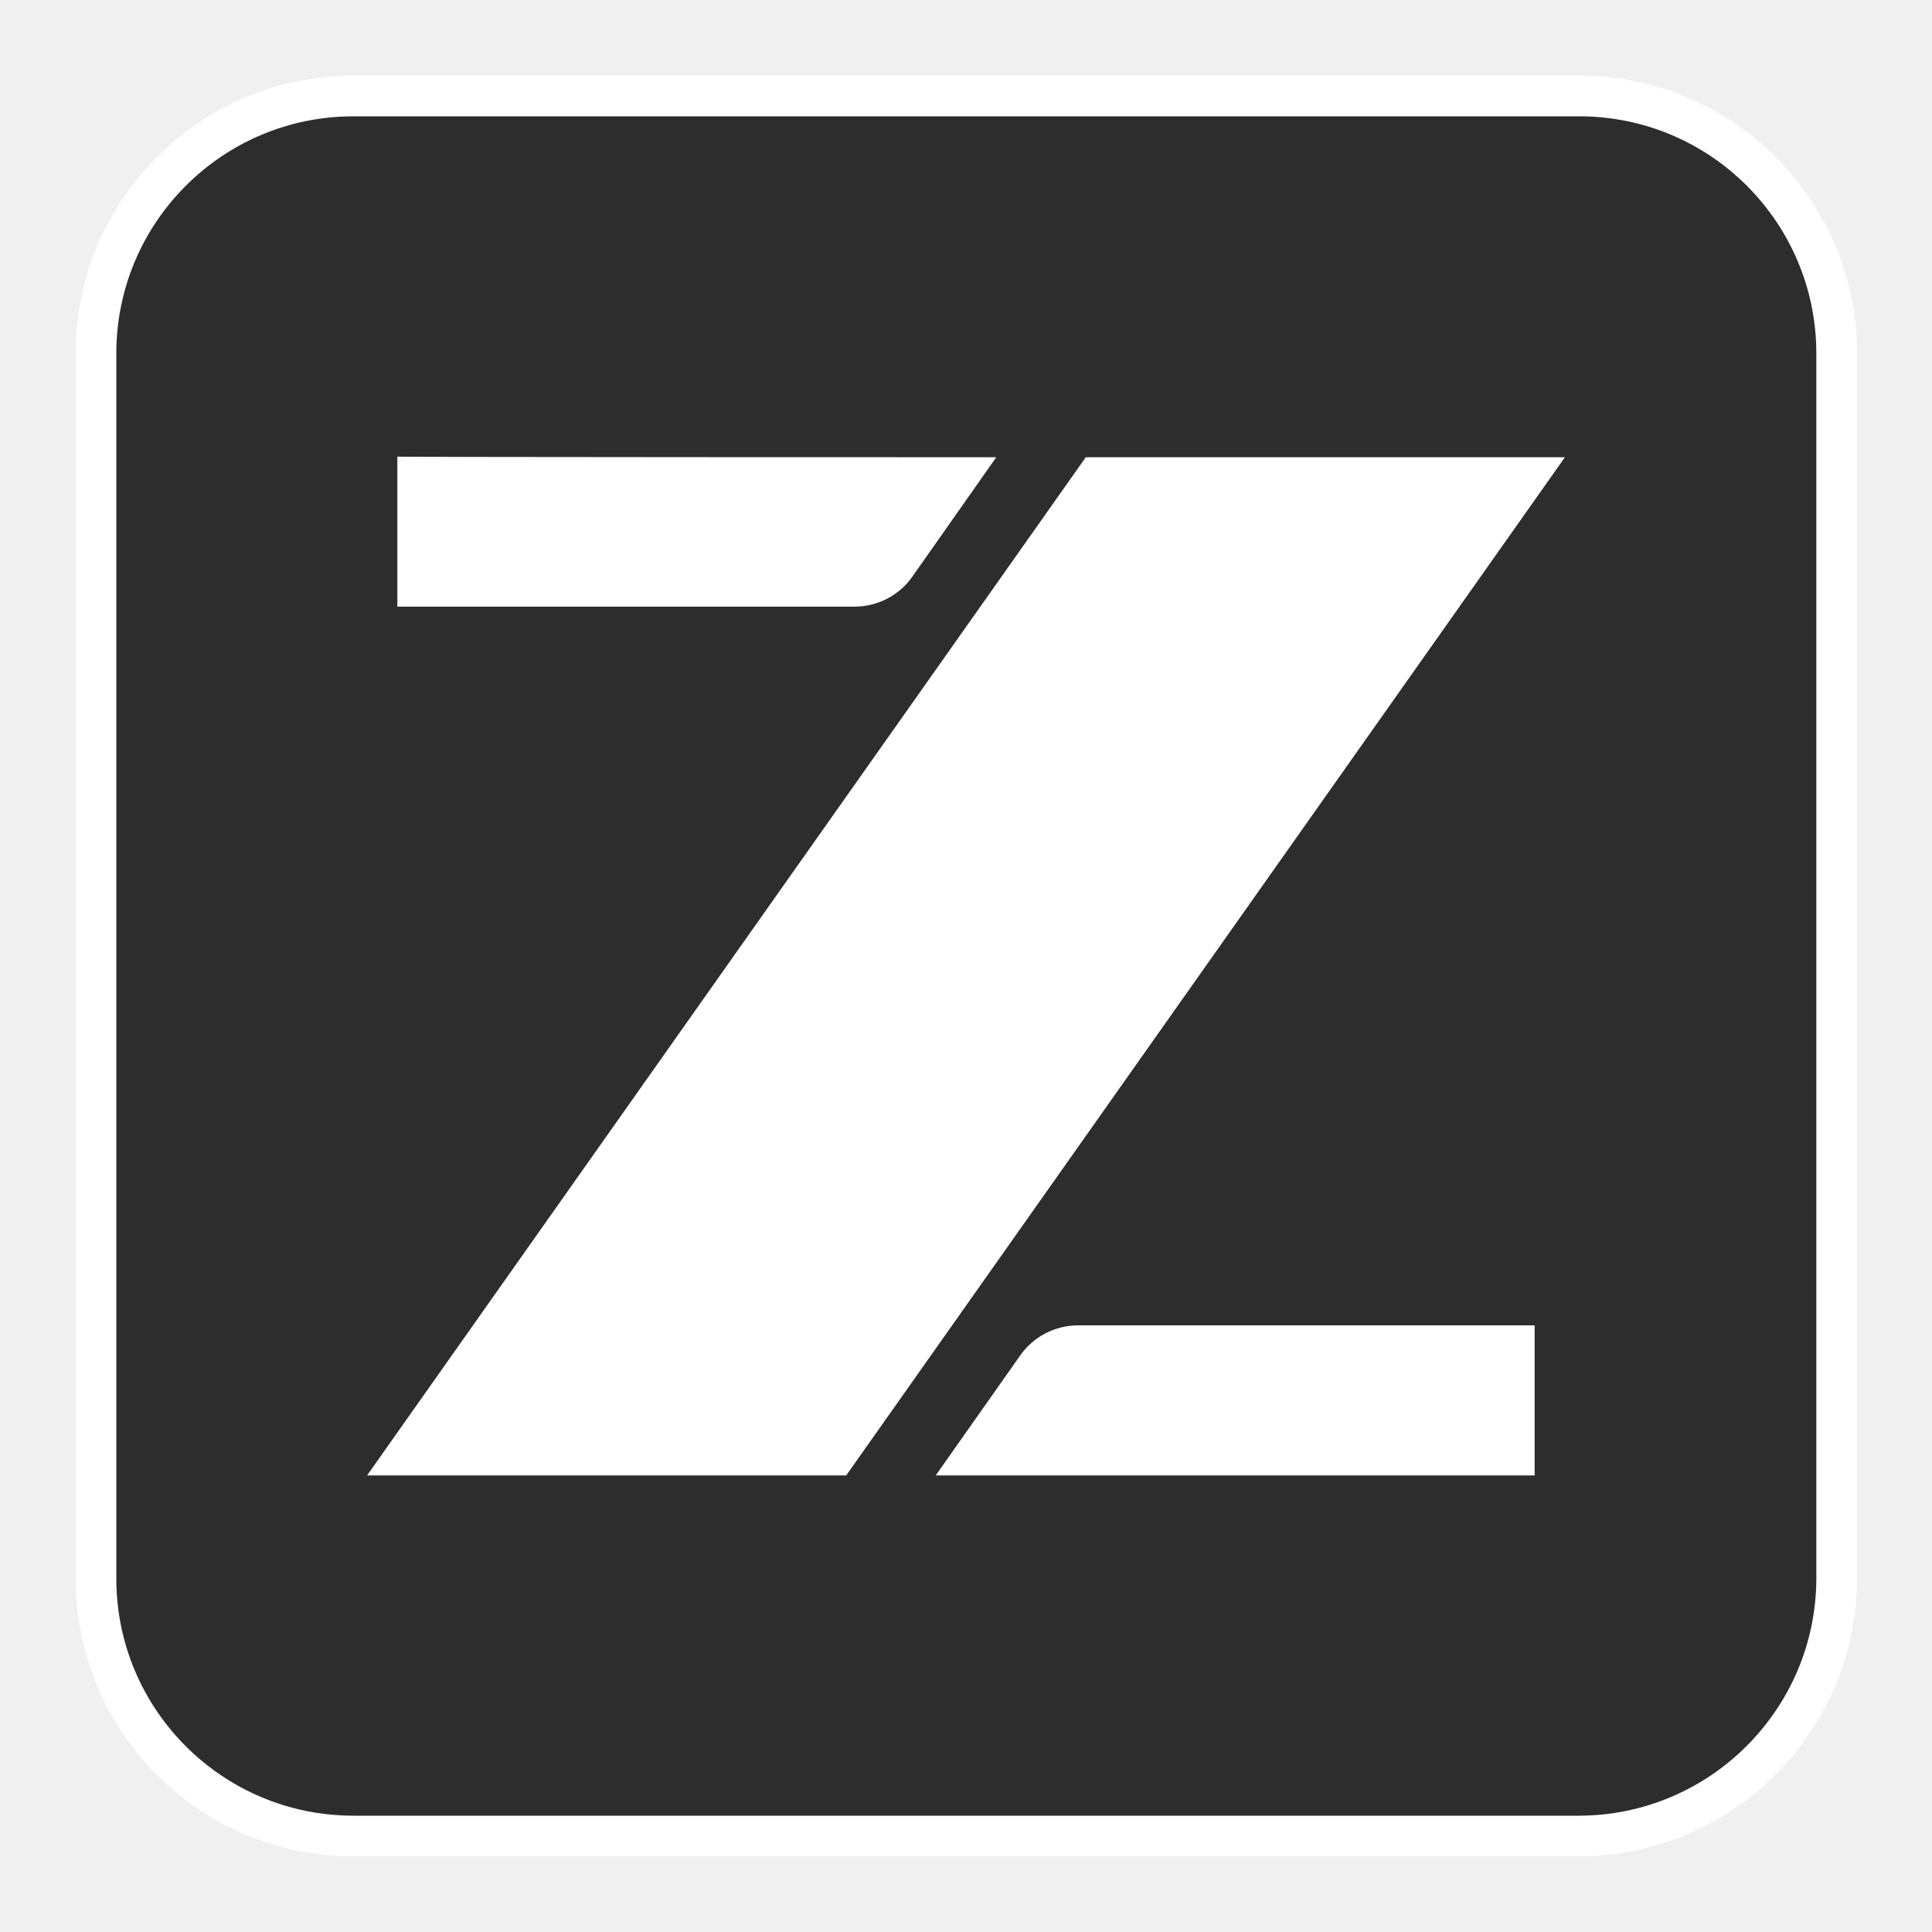
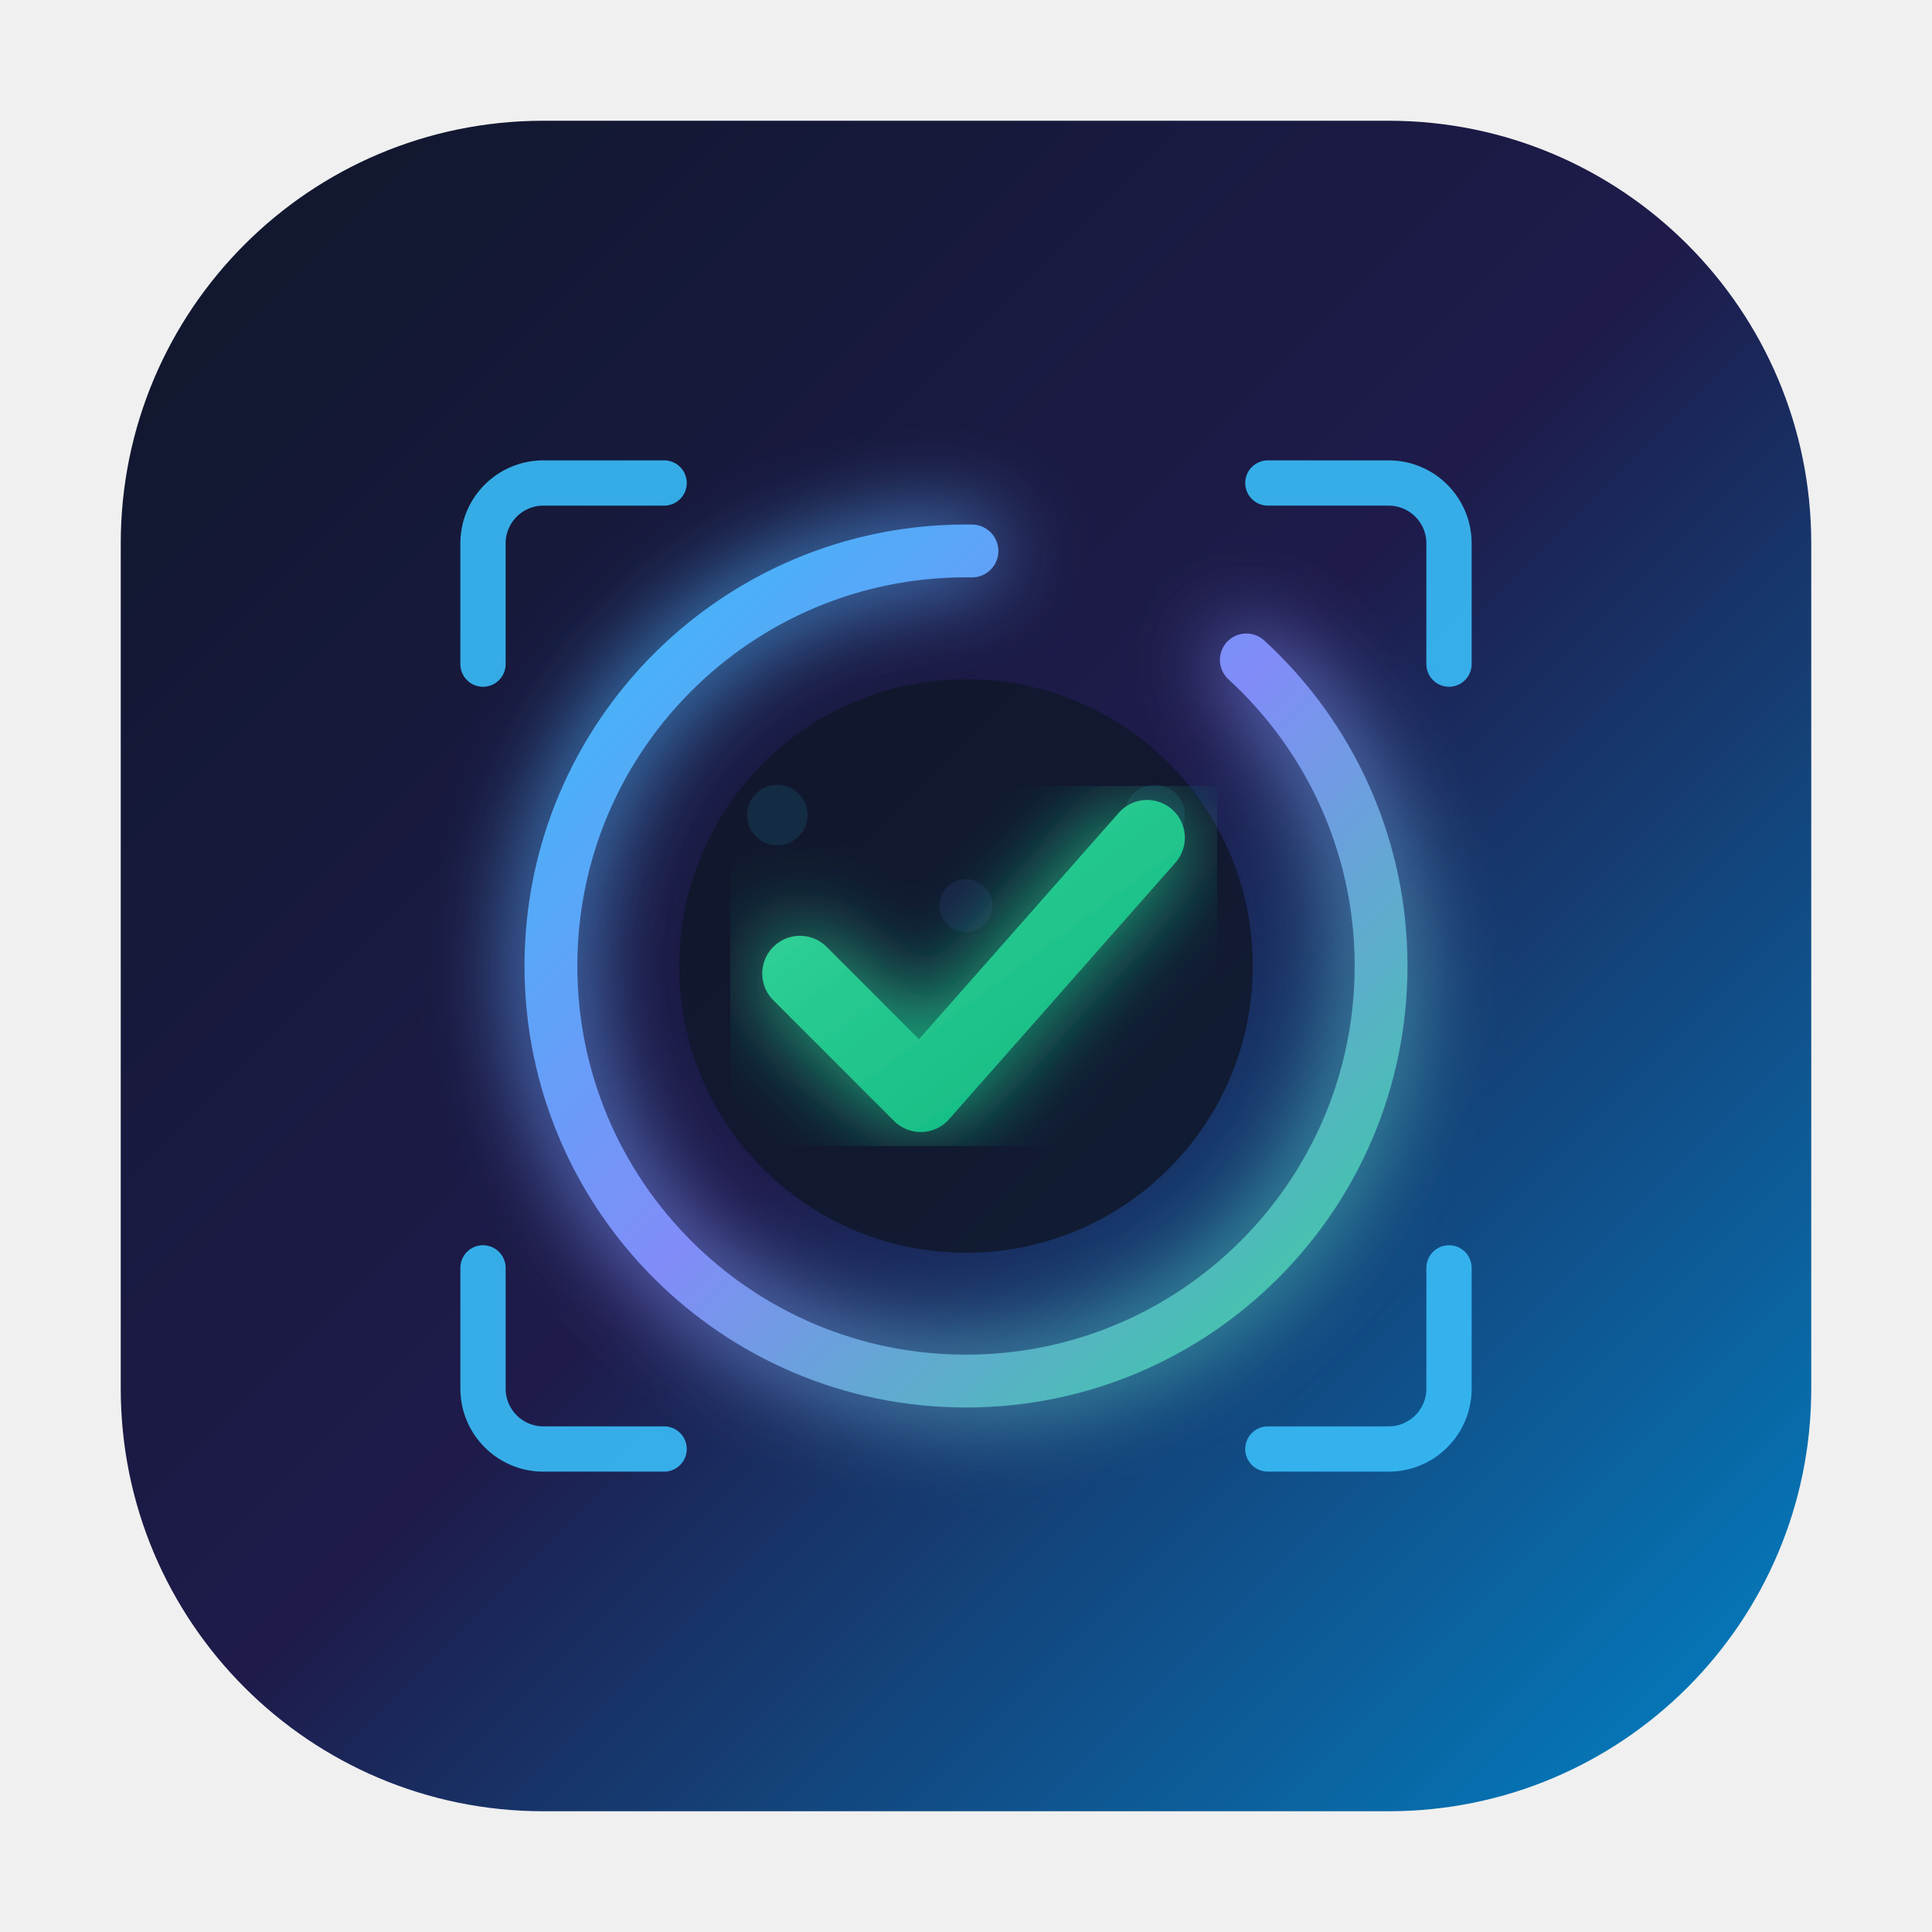
- <svg xmlns="http://www.w3.org/2000/svg" version="1.1" x="0px" y="0px" viewBox="0 0 30 30" style="enable-background:new 0 0 30 30;" xml:space="preserve">
+ <svg xmlns="http://www.w3.org/2000/svg" viewBox="0 0 512 512" width="100%" height="100%">
  <defs>
-     <style type="text/css">
-     .st194{fill:#2D2D2D;stroke:#FFFFFF;stroke-width:0.632;stroke-miterlimit:10;}
-     .st23{fill:#FFFFFF;}
- 
-     .z-breathe {
-       animation: breathe 2.5s ease-in-out infinite;
-     }
- 
-     @keyframes breathe {
-       0%, 100% { opacity: 0.7; }
-       50% { opacity: 1; }
-     }
-   </style>
+     <linearGradient id="bgGrad" x1="0%" y1="0%" x2="100%" y2="100%">
+       <stop offset="0%" stop-color="#0f172a" />
+       <stop offset="50%" stop-color="#1e1b4b" />
+       <stop offset="100%" stop-color="#0284c7" />
+     </linearGradient>
+     <linearGradient id="ringGrad" x1="0%" y1="0%" x2="100%" y2="100%">
+       <stop offset="0%" stop-color="#38bdf8" />
+       <stop offset="50%" stop-color="#818cf8" />
+       <stop offset="100%" stop-color="#34d399" />
+     </linearGradient>
+     <linearGradient id="checkGrad" x1="0%" y1="0%" x2="100%" y2="100%">
+       <stop offset="0%" stop-color="#34d399" />
+       <stop offset="100%" stop-color="#10b981" />
+     </linearGradient>
+     <filter id="glow" x="-20%" y="-20%" width="140%" height="140%">
+       <feGaussianBlur stdDeviation="12" result="blur" />
+       <feComposite in="SourceGraphic" in2="blur" operator="over" />
+     </filter>
  </defs>
-   <g>
-     <path class="st194" d="M24.51,28.51H5.49c-2.21,0-4-1.79-4-4V5.49c0-2.21,1.79-4,4-4h19.03c2.21,0,4,1.79,4,4v19.03     C28.51,26.72,26.72,28.51,24.51,28.51z" />
-     <g class="z-breathe">
-       <path class="st23" d="M15.47,7.1l-1.3,1.85c-0.2,0.29-0.54,0.47-0.9,0.47h-7.1V7.09C6.16,7.1,15.47,7.1,15.47,7.1z" />
-       <polygon class="st23" points="24.3,7.1 13.14,22.91 5.7,22.91 16.86,7.1" />
-       <path class="st23" d="M14.53,22.91l1.31-1.86c0.2-0.29,0.54-0.47,0.9-0.47h7.09v2.33H14.53z" />
-     </g>
-   </g>
+   <rect x="32" y="32" width="448" height="448" rx="112" fill="url(#bgGrad)" />
+   <path d="M 128 176 L 128 144 C 128 135.163 135.163 128 144 128 L 176 128" stroke="#38bdf8" stroke-width="12" stroke-linecap="round" fill="none" opacity="0.9" />
+   <path d="M 336 128 L 368 128 C 376.837 128 384 135.163 384 144 L 384 176" stroke="#38bdf8" stroke-width="12" stroke-linecap="round" fill="none" opacity="0.9" />
+   <path d="M 128 336 L 128 368 C 128 376.837 135.163 384 144 384 L 176 384" stroke="#38bdf8" stroke-width="12" stroke-linecap="round" fill="none" opacity="0.9" />
+   <path d="M 336 384 L 368 384 C 376.837 384 384 376.837 384 368 L 384 336" stroke="#38bdf8" stroke-width="12" stroke-linecap="round" fill="none" opacity="0.9" />
+   <circle cx="256" cy="256" r="110" stroke="url(#ringGrad)" stroke-width="14" fill="none" stroke-dasharray="520 80" stroke-linecap="round" filter="url(#glow)" />
+   <circle cx="206" cy="216" r="8" fill="#38bdf8" opacity="0.8" />
+   <circle cx="306" cy="216" r="8" fill="#38bdf8" opacity="0.8" />
+   <circle cx="256" cy="240" r="7" fill="#6366f1" opacity="0.8" />
+   <circle cx="256" cy="256" r="76" fill="#0f172a" opacity="0.85" />
+   <path d="M 212 258 L 244 290 L 304 222" stroke="url(#checkGrad)" stroke-width="20" stroke-linecap="round" stroke-linejoin="round" fill="none" filter="url(#glow)" />
</svg>
